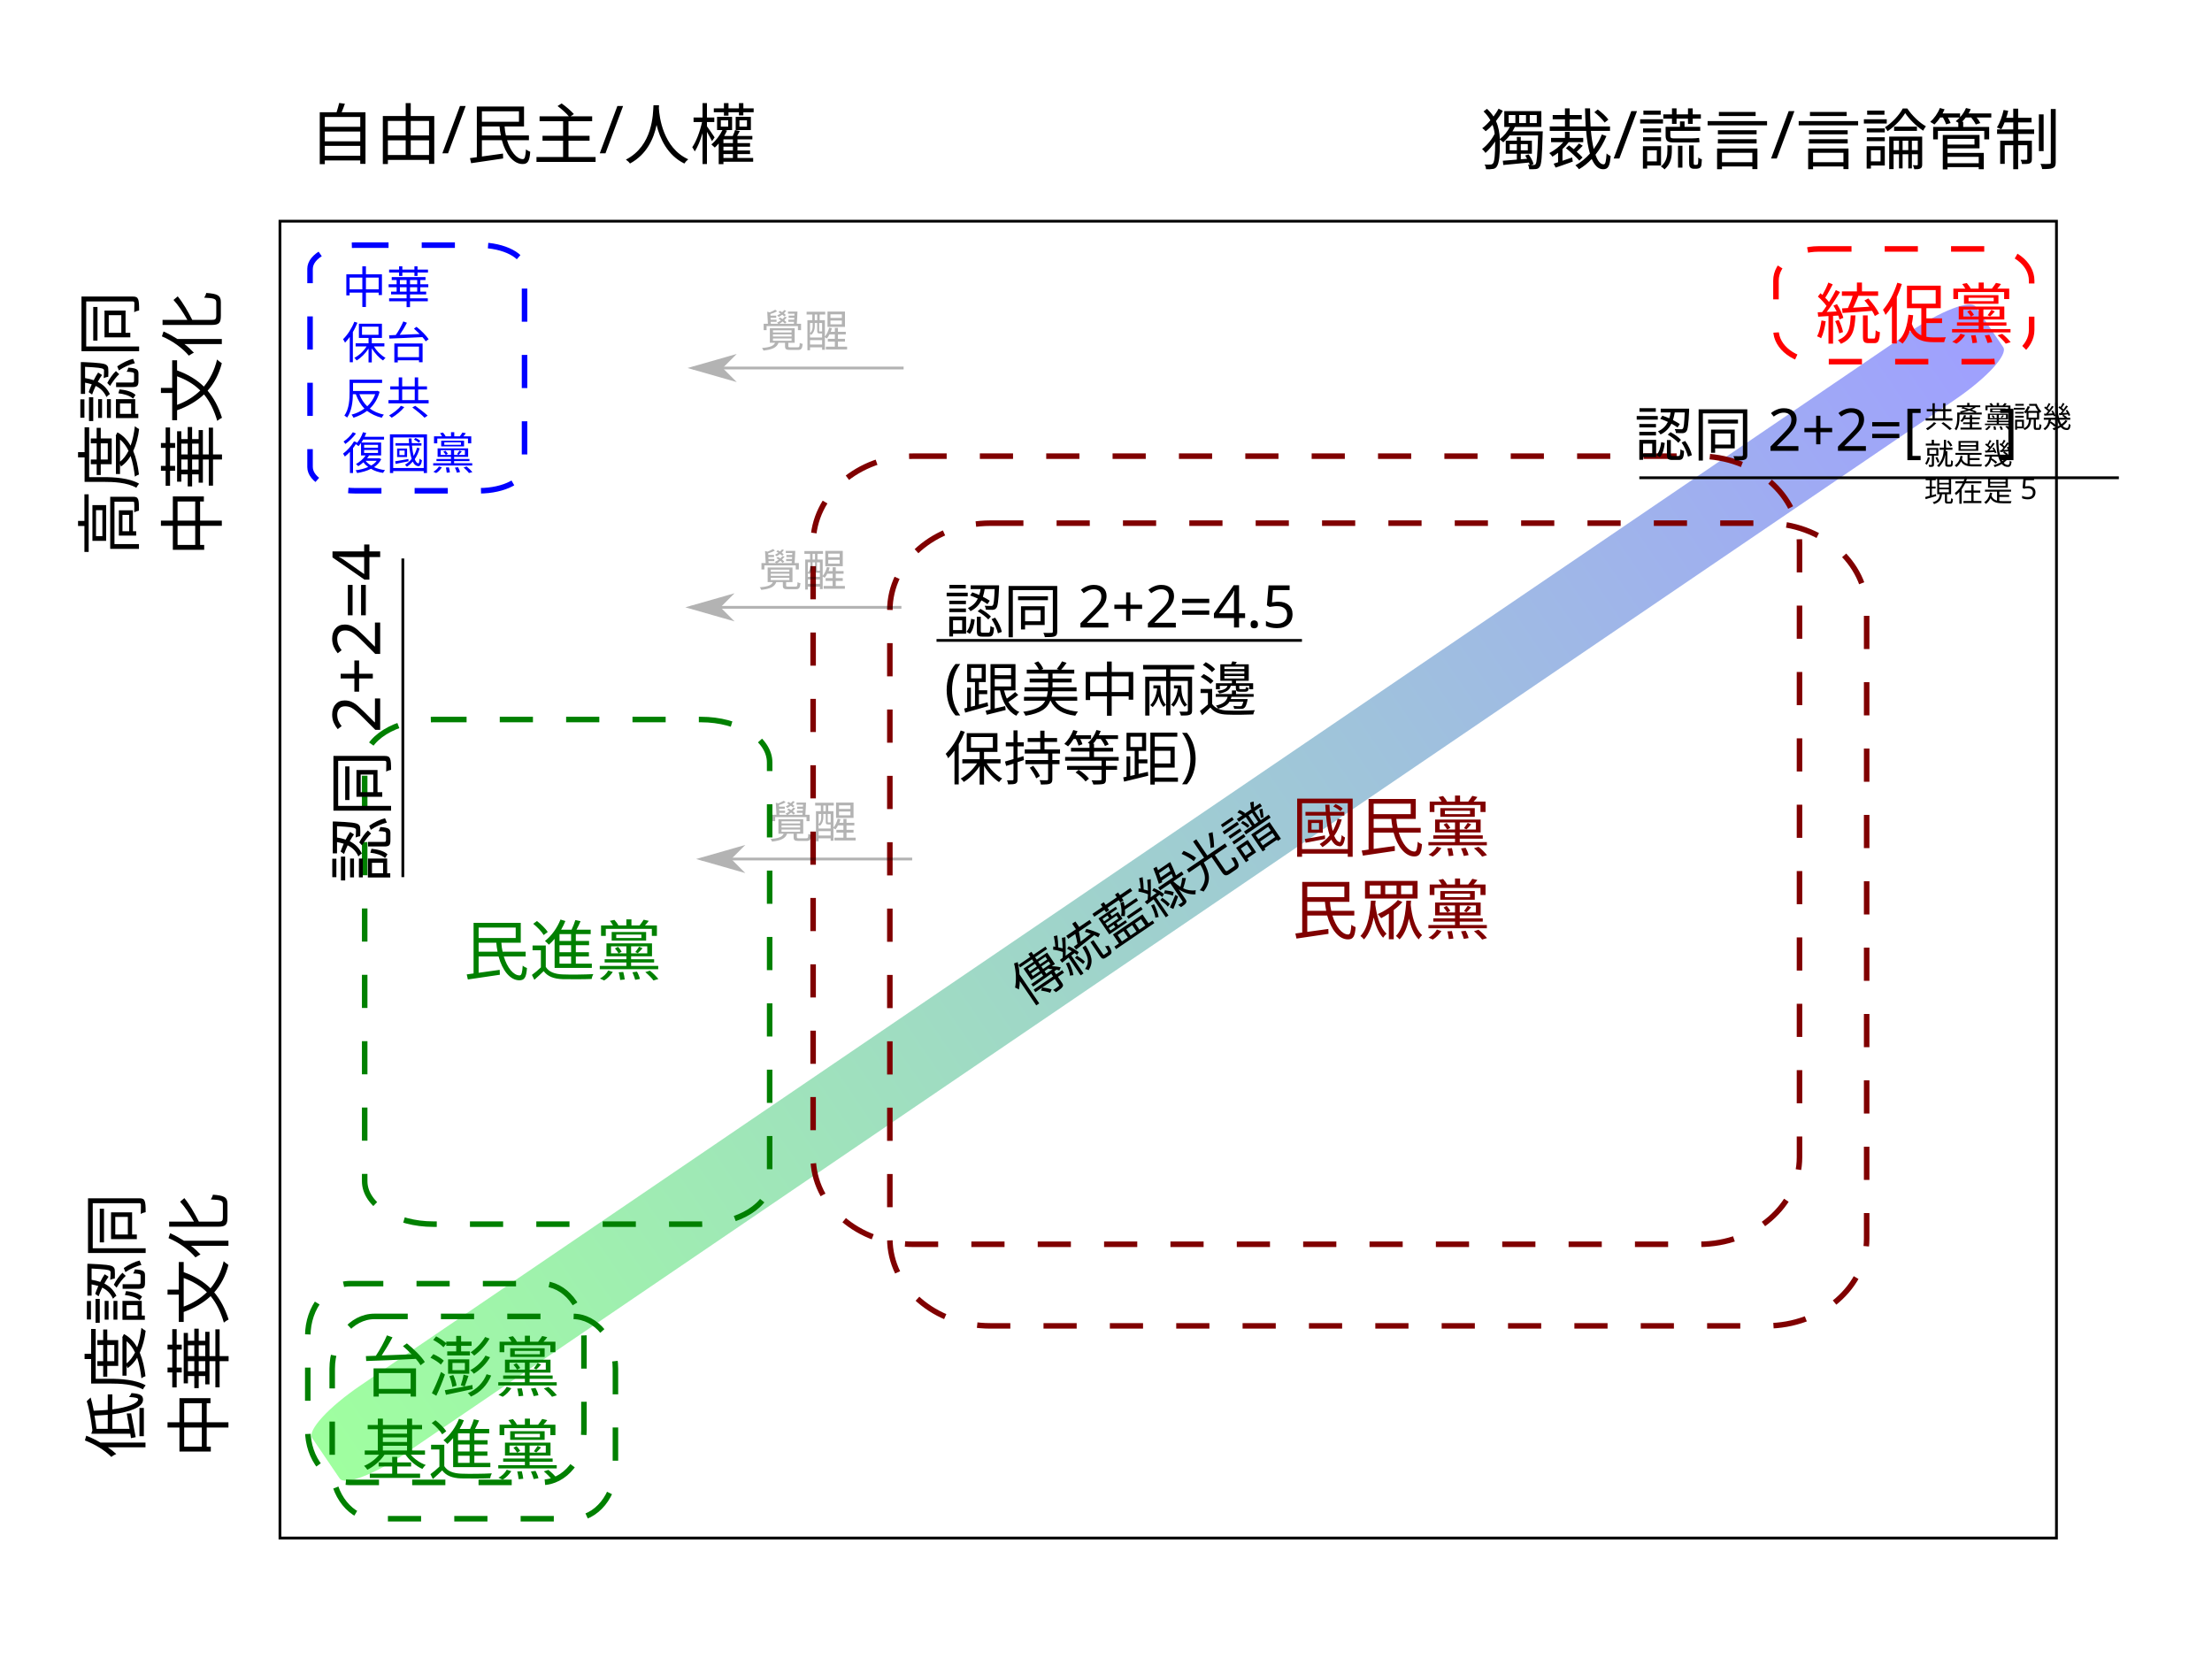
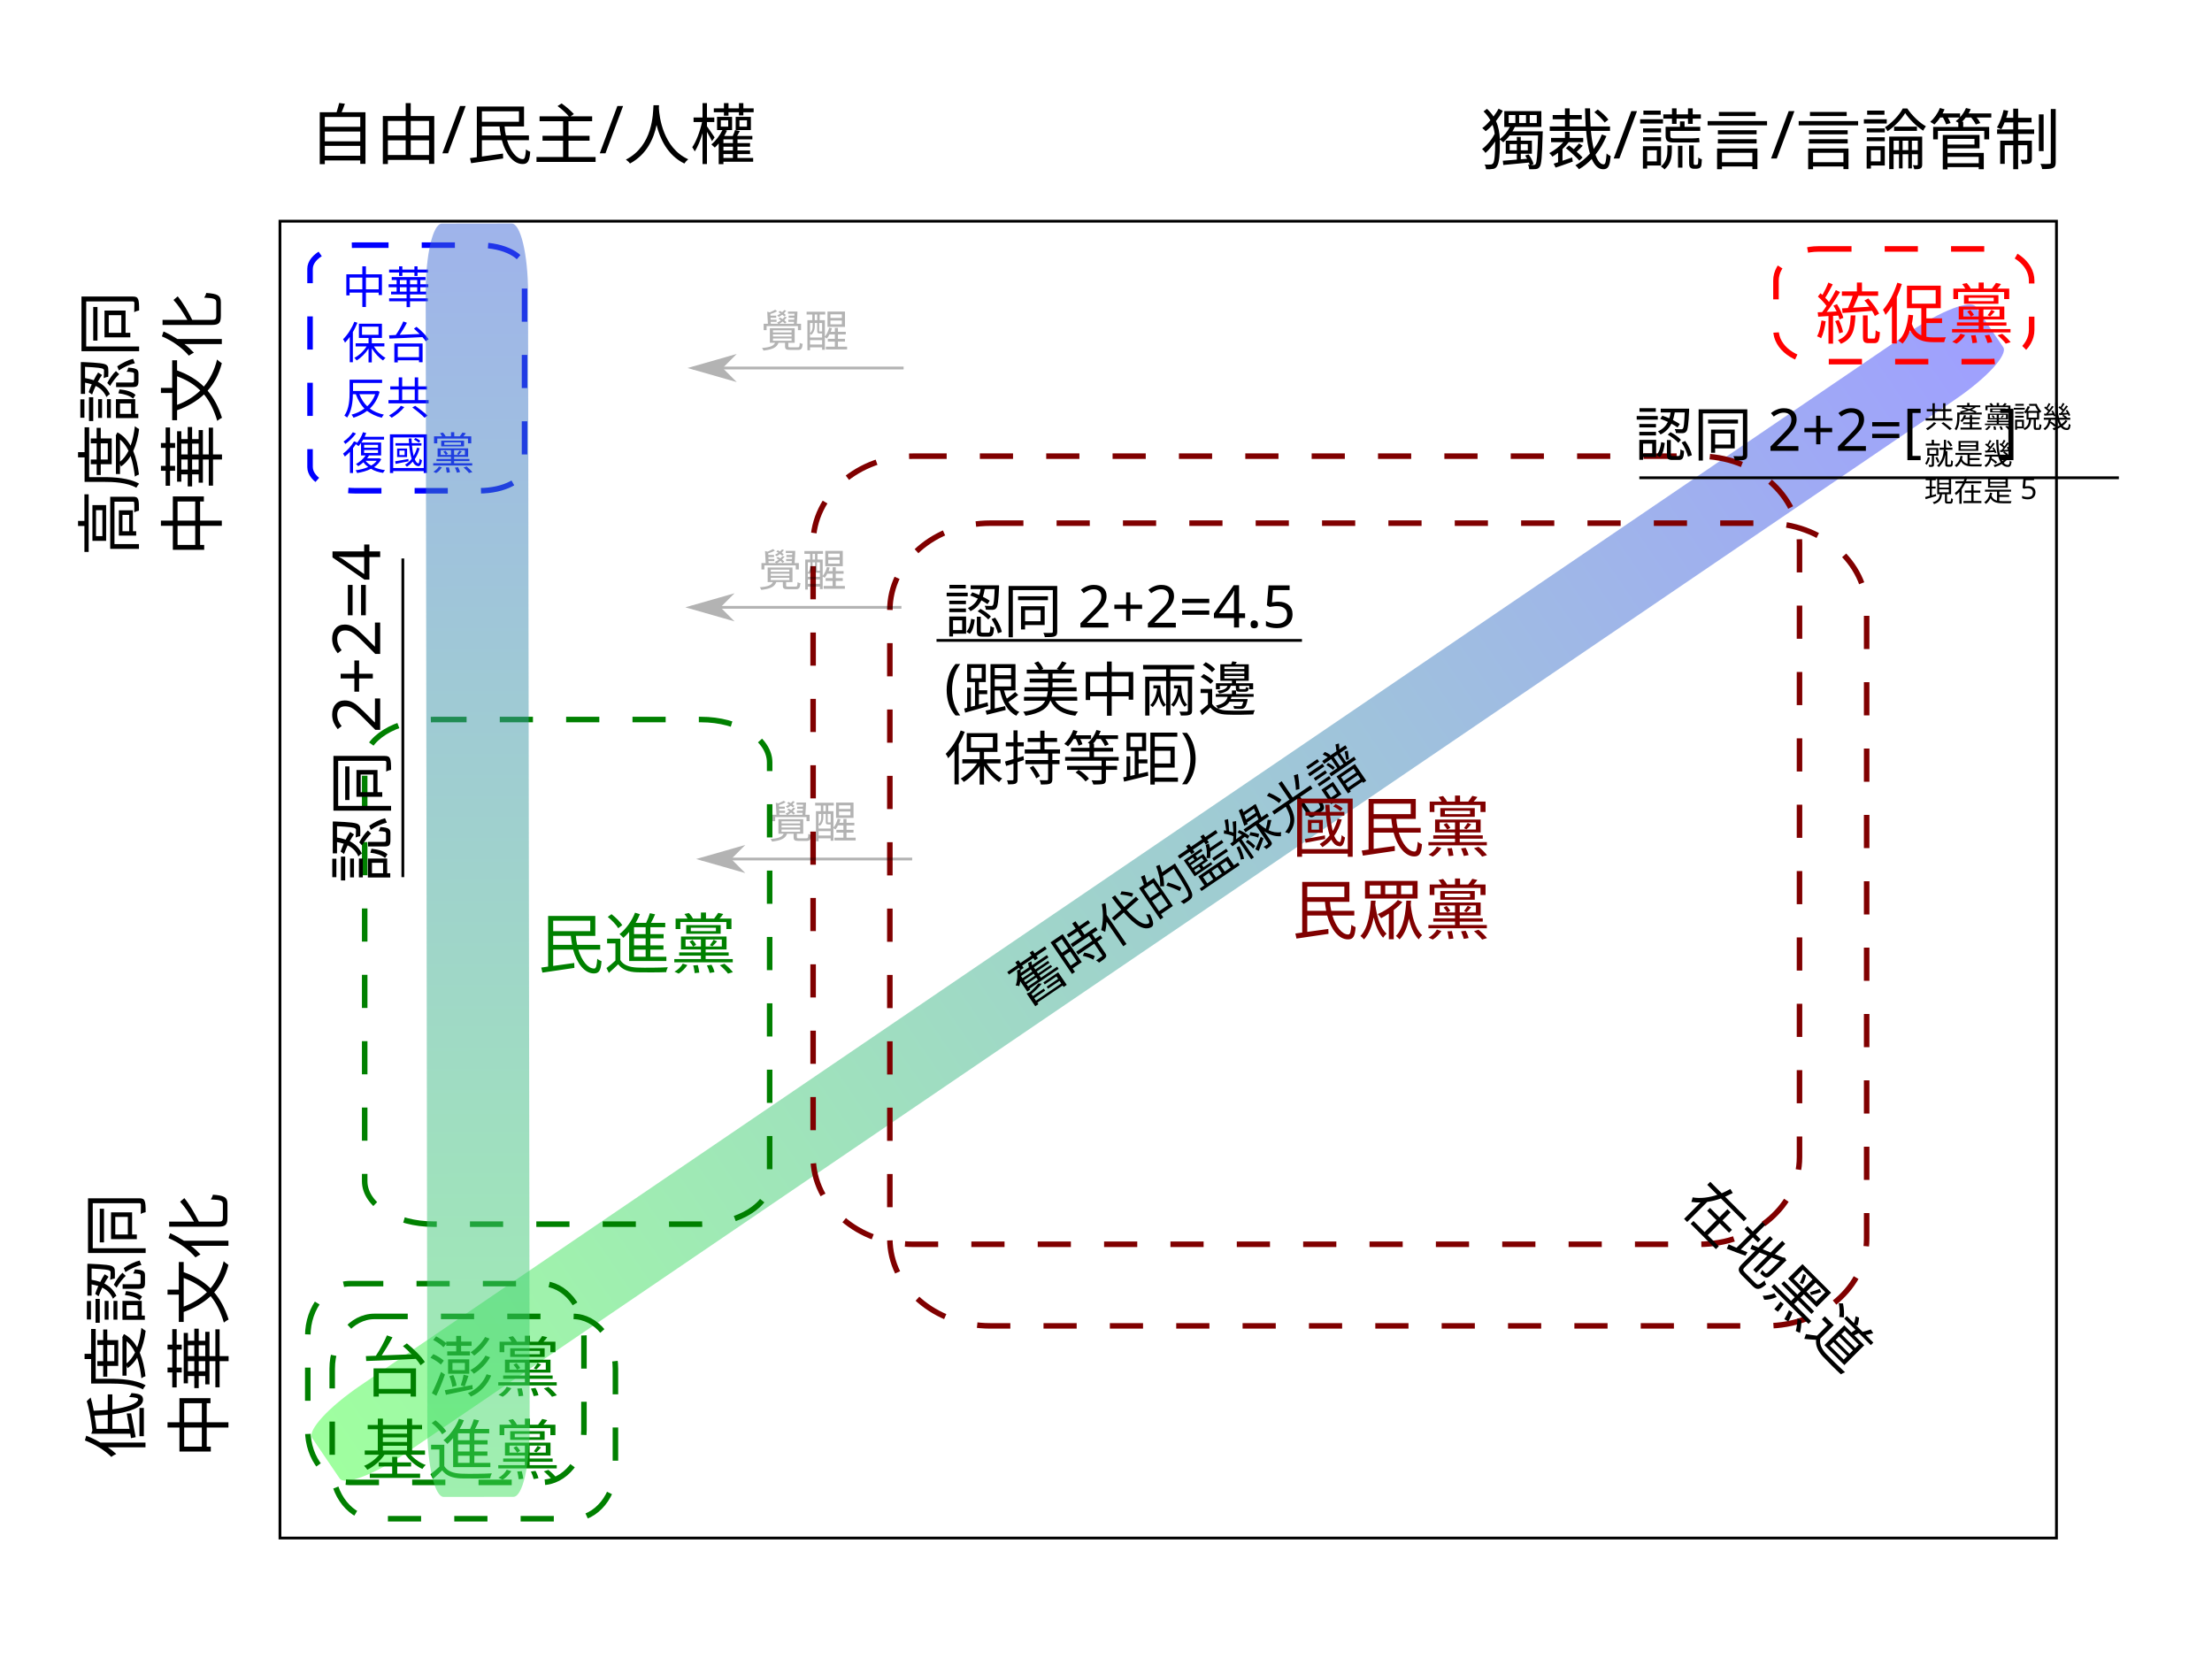
<svg xmlns="http://www.w3.org/2000/svg" xmlns:xlink="http://www.w3.org/1999/xlink" width="800" height="600" viewBox="0 0 211.667 158.75" version="1.1" id="svg8">
  <defs id="defs2">
    <marker style="overflow:visible;" id="marker1215" refX="0.0" refY="0.0" orient="auto">
      <path transform="scale(0.8) rotate(180) translate(12.5,0)" style="fill-rule:evenodd;stroke:#000000;stroke-width:1pt;stroke-opacity:1;fill:#000000;fill-opacity:1" d="M 0.0,0.0 L 5.0,-5.0 L -12.5,0.0 L 5.0,5.0 L 0.0,0.0 z " id="path917" />
    </marker>
    <marker style="overflow:visible" id="Arrow1Lstart" refX="0.0" refY="0.0" orient="auto">
      <path transform="scale(0.8) translate(12.5,0)" style="fill-rule:evenodd;stroke:#000000;stroke-width:1pt;stroke-opacity:1;fill:#000000;fill-opacity:1" d="M 0.0,0.0 L 5.0,-5.0 L -12.5,0.0 L 5.0,5.0 L 0.0,0.0 z " id="path914" />
    </marker>
    <marker orient="auto" refY="0.0" refX="0.0" id="Arrow1Lend" style="overflow:visible;">
      <path id="path4587" d="M 0.0,0.0 L 5.0,-5.0 L -12.5,0.0 L 5.0,5.0 L 0.0,0.0 z " style="fill-rule:evenodd;stroke:#ff0000;stroke-width:1pt;stroke-opacity:1;fill:#ff0000;fill-opacity:1" transform="scale(0.8) rotate(180) translate(12.5,0)" />
    </marker>
    <linearGradient id="linearGradient4662">
      <stop style="stop-color:#40ff40;stop-opacity:0.502" offset="0" id="stop4658" />
      <stop style="stop-color:#4040ff;stop-opacity:0.502" offset="1" id="stop4660" />
    </linearGradient>
    <linearGradient xlink:href="#linearGradient4662" id="linearGradient4664" x1="36.711" y1="276.495" x2="200.091" y2="276.495" gradientUnits="userSpaceOnUse" gradientTransform="matrix(1.17828,0,0,1.17828,-19.51672,-49.30965)" />
    <marker orient="auto" refY="0" refX="0" id="Arrow1Lend-6" style="overflow:visible">
      <path id="path4587-2" d="M 0,0 5,-5 -12.5,0 5,5 Z" style="fill:#ff0000;fill-opacity:1;fill-rule:evenodd;stroke:#ff0000;stroke-width:1pt;stroke-opacity:1" transform="matrix(-0.8,0,0,-0.8,-10,0)" />
    </marker>
    <marker orient="auto" refY="0" refX="0" id="Arrow1Lend-6-7" style="overflow:visible">
      <path id="path4587-2-2" d="M 0,0 5,-5 -12.5,0 5,5 Z" style="fill:#ff0000;fill-opacity:1;fill-rule:evenodd;stroke:#ff0000;stroke-width:1pt;stroke-opacity:1" transform="matrix(-0.8,0,0,-0.8,-10,0)" />
    </marker>
+     <linearGradient xlink:href="#linearGradient4662" id="linearGradient970" gradientUnits="userSpaceOnUse" gradientTransform="matrix(1.17828,0,0,1.17828,-19.51672,-49.30965)" x1="36.711" y1="276.495" x2="200.091" y2="276.495" />
  </defs>
  <g id="layer1" transform="translate(0,-138.25)">
    <g id="g4711" transform="rotate(-34.21668,29.58831,265.0382)">
      <rect rx="6.625" ry="1.559" y="272.582" x="23.739" height="7.794" width="192.508" id="rect4643" style="fill:url(#linearGradient4664);fill-opacity:1;stroke:none;stroke-width:0.312;stroke-miterlimit:4;stroke-dasharray:1.873, 1.873;stroke-dashoffset:0;stroke-opacity:1" />
      <text id="text4706" y="278.479" x="103.518" style="font-style:normal;font-variant:normal;font-weight:normal;font-stretch:normal;font-size:4.939px;line-height:1.25;font-family:'AR PL UKai TW';-inkscape-font-specification:'AR PL UKai TW';letter-spacing:0px;word-spacing:0px;fill:#000000;fill-opacity:1;stroke:none;stroke-width:0.265" xml:space="preserve">
-         <tspan style="font-size:4.939px;stroke-width:0.265" y="278.479" x="103.518" id="tspan4704">傳統藍綠光譜</tspan>
+         <tspan style="font-size:4.939px;stroke-width:0.265" y="278.479" x="103.518" id="tspan4704">舊時代的藍綠光譜</tspan>
      </text>
    </g>
    <rect id="rect3699" width="169.995" height="126.008" x="26.789" y="159.417" style="fill:none;stroke:#000000;stroke-width:0.265;stroke-opacity:1" />
    <text xml:space="preserve" style="font-style:normal;font-variant:normal;font-weight:normal;font-stretch:normal;font-size:6.35px;line-height:1.25;font-family:'AR PL UKai TW';-inkscape-font-specification:'AR PL UKai TW';letter-spacing:0px;word-spacing:0px;fill:#000000;fill-opacity:1;stroke:none;stroke-width:0.265" x="29.566" y="153.448" id="text4508">
      <tspan id="tspan4506" x="29.566" y="153.448" style="font-style:normal;font-variant:normal;font-weight:normal;font-stretch:normal;font-family:'AR PL UKai TW';-inkscape-font-specification:'AR PL UKai TW';stroke-width:0.265">自由/民主/人權</tspan>
    </text>
    <text xml:space="preserve" style="font-style:normal;font-variant:normal;font-weight:normal;font-stretch:normal;font-size:6.35px;line-height:1.25;font-family:'AR PL UKai TW';-inkscape-font-specification:'AR PL UKai TW';letter-spacing:0px;word-spacing:0px;fill:#000000;fill-opacity:1;stroke:none;stroke-width:0.265" x="141.647" y="153.943" id="text4524">
      <tspan id="tspan4522" x="141.647" y="153.943" style="stroke-width:0.265">獨裁/謊言/言論管制</tspan>
    </text>
    <text xml:space="preserve" style="font-style:normal;font-variant:normal;font-weight:normal;font-stretch:normal;font-size:6.35px;line-height:1.25;font-family:'AR PL UKai TW';-inkscape-font-specification:'AR PL UKai TW, Normal';font-variant-ligatures:normal;font-variant-caps:normal;font-variant-numeric:normal;font-feature-settings:normal;text-align:start;letter-spacing:0px;word-spacing:0px;writing-mode:lr-tb;text-anchor:start;fill:#000000;fill-opacity:1;stroke:none;stroke-width:0.265" x="-191.473" y="12.793" id="text4528" transform="rotate(-90)">
      <tspan id="tspan4526" x="-191.473" y="12.793" style="font-style:normal;font-variant:normal;font-weight:normal;font-stretch:normal;font-size:6.35px;font-family:'AR PL UKai TW';-inkscape-font-specification:'AR PL UKai TW, Normal';font-variant-ligatures:normal;font-variant-caps:normal;font-variant-numeric:normal;font-feature-settings:normal;text-align:start;writing-mode:lr-tb;text-anchor:start;stroke-width:0.265">高度認同</tspan>
      <tspan x="-191.473" y="20.73" style="font-style:normal;font-variant:normal;font-weight:normal;font-stretch:normal;font-size:6.35px;font-family:'AR PL UKai TW';-inkscape-font-specification:'AR PL UKai TW, Normal';font-variant-ligatures:normal;font-variant-caps:normal;font-variant-numeric:normal;font-feature-settings:normal;text-align:start;writing-mode:lr-tb;text-anchor:start;stroke-width:0.265" id="tspan4530">中華文化</tspan>
    </text>
    <text xml:space="preserve" style="font-style:normal;font-variant:normal;font-weight:normal;font-stretch:normal;font-size:6.35px;line-height:1.25;font-family:'AR PL UKai TW';-inkscape-font-specification:'AR PL UKai TW, Normal';font-variant-ligatures:normal;font-variant-caps:normal;font-variant-numeric:normal;font-feature-settings:normal;text-align:start;letter-spacing:0px;word-spacing:0px;writing-mode:lr-tb;text-anchor:start;fill:#000000;fill-opacity:1;stroke:none;stroke-width:0.265" x="-277.759" y="13.419" id="text4534" transform="rotate(-90)">
      <tspan id="tspan4532" x="-277.759" y="13.419" style="font-style:normal;font-variant:normal;font-weight:normal;font-stretch:normal;font-size:6.35px;font-family:'AR PL UKai TW';-inkscape-font-specification:'AR PL UKai TW, Normal';font-variant-ligatures:normal;font-variant-caps:normal;font-variant-numeric:normal;font-feature-settings:normal;text-align:start;writing-mode:lr-tb;text-anchor:start;stroke-width:0.265">低度認同</tspan>
      <tspan x="-277.759" y="21.357" style="font-style:normal;font-variant:normal;font-weight:normal;font-stretch:normal;font-size:6.35px;font-family:'AR PL UKai TW';-inkscape-font-specification:'AR PL UKai TW, Normal';font-variant-ligatures:normal;font-variant-caps:normal;font-variant-numeric:normal;font-feature-settings:normal;text-align:start;writing-mode:lr-tb;text-anchor:start;stroke-width:0.265" id="tspan4536">中華文化</tspan>
    </text>
-     <text xml:space="preserve" style="font-style:normal;font-variant:normal;font-weight:normal;font-stretch:normal;font-size:6.35px;line-height:1.25;font-family:'AR PL UKai TW';-inkscape-font-specification:'AR PL UKai TW';letter-spacing:0px;word-spacing:0px;fill:#008000;fill-opacity:1;stroke:none;stroke-width:0.265" x="44.316" y="231.557" id="text4544">
-       <tspan x="44.316" y="231.557" style="fill:#008000;fill-opacity:1;stroke-width:0.265" id="tspan4548">民進黨</tspan>
+     <text xml:space="preserve" style="font-style:normal;font-variant:normal;font-weight:normal;font-stretch:normal;font-size:6.35px;line-height:1.25;font-family:'AR PL UKai TW';-inkscape-font-specification:'AR PL UKai TW';letter-spacing:0px;word-spacing:0px;fill:#008000;fill-opacity:1;stroke:none;stroke-width:0.265" x="51.45" y="230.897" id="text4544">
+       <tspan x="51.45" y="230.897" style="fill:#008000;fill-opacity:1;stroke-width:0.265" id="tspan4548">民進黨</tspan>
    </text>
    <text xml:space="preserve" style="font-style:normal;font-variant:normal;font-weight:normal;font-stretch:normal;font-size:4.233px;line-height:1.25;font-family:'AR PL UKai TW';-inkscape-font-specification:'AR PL UKai TW';letter-spacing:0px;word-spacing:0px;fill:#0000ff;fill-opacity:1;stroke:none;stroke-width:0.265;" x="32.736" y="167.296" id="text4570">
      <tspan id="tspan4568" x="32.736" y="167.296" style="font-size:4.233px;stroke-width:0.265;fill:#0000ff;">中華</tspan>
      <tspan x="32.736" y="172.587" style="font-size:4.233px;stroke-width:0.265;fill:#0000ff;" id="tspan1043">保台</tspan>
      <tspan x="32.736" y="177.879" style="font-size:4.233px;stroke-width:0.265;fill:#0000ff;" id="tspan1045">反共</tspan>
      <tspan x="32.736" y="183.171" style="font-size:4.233px;stroke-width:0.265;fill:#0000ff;" id="tspan1047">復國黨</tspan>
    </text>
    <rect style="fill:none;stroke:#800000;stroke-width:0.529;stroke-miterlimit:4;stroke-dasharray:3.175, 3.175;stroke-dashoffset:0;stroke-opacity:1" id="rect4572" width="94.388" height="75.417" x="77.807" y="181.899" ry="8.345" rx="9.606" />
    <rect style="fill:none;stroke:#008000;stroke-width:0.529;stroke-miterlimit:4;stroke-dasharray:3.175, 3.175;stroke-dashoffset:0;stroke-opacity:1" id="rect4572-4" width="38.751" height="48.286" x="34.897" y="207.102" ry="4.11" rx="6.576" />
    <text xml:space="preserve" style="font-style:normal;font-variant:normal;font-weight:normal;font-stretch:normal;font-size:6.35px;line-height:1.25;font-family:'AR PL UKai TW';-inkscape-font-specification:'AR PL UKai TW';letter-spacing:0px;word-spacing:0px;fill:#800000;fill-opacity:1;stroke:none;stroke-width:0.265" x="123.611" y="219.705" id="text4570-9">
      <tspan id="tspan4568-3" x="123.611" y="219.705" style="fill:#800000;fill-opacity:1;stroke-width:0.265">國民黨</tspan>
      <tspan x="123.611" y="227.642" style="fill:#800000;fill-opacity:1;stroke-width:0.265" id="tspan969">民眾黨</tspan>
    </text>
    <rect style="fill:none;stroke:#008000;stroke-width:0.529;stroke-miterlimit:4;stroke-dasharray:3.175, 3.175;stroke-dashoffset:0;stroke-opacity:1" id="rect4572-4-3" width="26.427" height="19.019" x="29.451" y="261.082" ry="5.008" rx="4.054" />
    <text xml:space="preserve" style="font-style:normal;font-variant:normal;font-weight:normal;font-stretch:normal;font-size:6.35px;line-height:1.25;font-family:'AR PL UKai TW';-inkscape-font-specification:'AR PL UKai TW';letter-spacing:0px;word-spacing:0px;fill:#008000;fill-opacity:1;stroke:none;stroke-width:0.265" x="34.604" y="271.392" id="text4544-6">
      <tspan x="34.604" y="271.392" style="fill:#008000;fill-opacity:1;stroke-width:0.265" id="tspan4548-7">台澎黨</tspan>
      <tspan x="34.604" y="279.33" style="fill:#008000;fill-opacity:1;stroke-width:0.265" id="tspan910">基進黨</tspan>
    </text>
    <text xml:space="preserve" style="font-style:normal;font-variant:normal;font-weight:normal;font-stretch:normal;font-size:6.35px;line-height:1.25;font-family:'AR PL UKai TW';-inkscape-font-specification:'AR PL UKai TW';letter-spacing:0px;word-spacing:0px;fill:#ff0000;fill-opacity:1;stroke:none;stroke-width:0.265" x="173.719" y="170.62" id="text4544-62">
      <tspan x="173.719" y="170.62" style="fill:#ff0000;fill-opacity:1;stroke-width:0.265" id="tspan4548-9">統促黨</tspan>
    </text>
    <rect style="fill:none;stroke:#0000ff;stroke-width:0.529;stroke-miterlimit:4;stroke-dasharray:3.175, 3.175;stroke-dashoffset:0;stroke-opacity:1" id="rect4572-1" width="20.526" height="23.504" x="29.668" y="161.708" ry="2.274" rx="4.337" />
    <rect style="fill:none;stroke:#ff0000;stroke-width:0.529;stroke-miterlimit:4;stroke-dasharray:3.175, 3.175;stroke-dashoffset:0;stroke-opacity:1" id="rect4572-4-3-2" width="24.467" height="10.787" x="169.943" y="162.071" ry="3.033" rx="4.054" />
    <text xml:space="preserve" style="font-size:5.644px;line-height:1.25;font-family:'AR PL UKai TW';-inkscape-font-specification:'AR PL UKai TW';letter-spacing:0px;stroke-width:0.265" x="14.257" y="238.599" id="text1071">
      <tspan id="tspan1069" x="14.257" y="238.599" style="stroke-width:0.265" />
    </text>
    <text xml:space="preserve" style="font-style:normal;font-variant:normal;font-weight:normal;font-stretch:normal;font-size:6.35px;line-height:1.25;font-family:'AR PL UKai TW';-inkscape-font-specification:'AR PL UKai TW, Normal';font-variant-ligatures:normal;font-variant-caps:normal;font-variant-numeric:normal;font-feature-settings:normal;text-align:start;letter-spacing:0px;word-spacing:0px;writing-mode:lr-tb;text-anchor:start;fill:#000000;fill-opacity:1;stroke:none;stroke-width:0.265" x="-222.734" y="36.906" id="text4528-7" transform="rotate(-90)">
      <tspan x="-222.734" y="36.906" style="font-style:normal;font-variant:normal;font-weight:normal;font-stretch:normal;font-size:6.35px;font-family:'AR PL UKai TW';-inkscape-font-specification:'AR PL UKai TW, Normal';font-variant-ligatures:normal;font-variant-caps:normal;font-variant-numeric:normal;font-feature-settings:normal;text-align:start;writing-mode:lr-tb;text-anchor:start;stroke-width:0.265" id="tspan4530-9">認同 2+2=4</tspan>
    </text>
    <text xml:space="preserve" style="font-size:5.644px;line-height:1.25;font-family:'AR PL UKai TW';-inkscape-font-specification:'AR PL UKai TW';letter-spacing:0px;stroke-width:0.265" x="156.4" y="181.857" id="text1117">
      <tspan id="tspan1115" x="156.4" y="181.857" style="stroke-width:0.265">認同 2+2=[     ]</tspan>
    </text>
    <text xml:space="preserve" style="font-size:2.822px;line-height:1.25;font-family:'AR PL UKai TW';-inkscape-font-specification:'AR PL UKai TW';letter-spacing:0px;stroke-width:0.265" x="184.125" y="179.181" id="text1121">
      <tspan x="184.125" y="179.181" style="font-size:2.822px;stroke-width:0.265" id="tspan1125">共產黨說幾</tspan>
      <tspan x="184.125" y="182.709" style="font-size:2.822px;stroke-width:0.265" id="tspan1123">就是幾</tspan>
      <tspan x="184.125" y="186.236" style="font-size:2.822px;stroke-width:0.265" id="tspan1129">現在是 5</tspan>
    </text>
    <text xml:space="preserve" style="font-size:5.644px;line-height:1.25;font-family:'AR PL UKai TW';-inkscape-font-specification:'AR PL UKai TW';letter-spacing:0px;stroke-width:0.265" x="90.367" y="198.762" id="text1133">
      <tspan id="tspan1131" x="90.367" y="198.762" style="stroke-width:0.265">認同 2+2=4.5</tspan>
      <tspan x="90.367" y="205.818" style="stroke-width:0.265" id="tspan1135">(跟美中兩邊</tspan>
      <tspan x="90.367" y="212.873" style="stroke-width:0.265" id="tspan67">保持等距)</tspan>
    </text>
    <path style="fill:none;stroke:#000000;stroke-width:0.265px;stroke-linecap:butt;stroke-linejoin:miter;stroke-opacity:1" d="M 38.548,222.185 V 191.691" id="path905" />
    <path style="fill:none;stroke:#000000;stroke-width:0.265px;stroke-linecap:butt;stroke-linejoin:miter;stroke-opacity:1" d="m 89.616,199.53 34.969,0" id="path907" />
    <path style="fill:none;stroke:#000000;stroke-width:0.265px;stroke-linecap:butt;stroke-linejoin:miter;stroke-opacity:1" d="m 156.868,183.967 45.886,0" id="path909" />
    <rect style="fill:none;stroke:#800000;stroke-width:0.529;stroke-miterlimit:4;stroke-dasharray:3.175, 3.175;stroke-dashoffset:0;stroke-opacity:1" id="rect4572-3" width="93.471" height="76.812" x="85.15" y="188.311" ry="8.345" rx="9.606" />
    <rect style="fill:none;stroke:#008000;stroke-width:0.529;stroke-miterlimit:4;stroke-dasharray:3.175, 3.175;stroke-dashoffset:0;stroke-opacity:1" id="rect4572-4-3-3" width="27.102" height="19.36" x="31.788" y="264.218" ry="5.008" rx="4.054" />
    <g id="g1572">
      <path style="opacity:0.3;fill:none;stroke:#000000;stroke-width:0.265;stroke-linecap:butt;stroke-linejoin:miter;stroke-miterlimit:4;stroke-dasharray:none;stroke-opacity:1;marker-end:url(#marker1215)" d="m 86.467,173.465 -20.162,0" id="path71" />
      <text xml:space="preserve" style="font-size:5.644px;line-height:1.25;font-family:'AR PL UKai TW';-inkscape-font-specification:'AR PL UKai TW';letter-spacing:0px;opacity:0.3;stroke-width:0.265" x="72.747" y="171.454" id="text1549">
        <tspan id="tspan1547" x="72.747" y="171.454" style="font-size:4.233px;stroke-width:0.265">覺醒</tspan>
      </text>
    </g>
    <use x="0" y="0" xlink:href="#g1572" id="use1592" transform="translate(0.8194054,46.98422)" width="100%" height="100%" />
    <use x="0" y="0" xlink:href="#g1572" id="use1600" transform="translate(-0.2105729,22.89988)" width="100%" height="100%" />
+     <g id="g4711-7" transform="rotate(-90.08218,52.33026,283.2126)">
+       <rect rx="6.625" ry="1.559" y="271.785" x="54.065" height="9.794" width="121.845" id="rect4643-5" style="fill:url(#linearGradient970);fill-opacity:1;stroke:none;stroke-width:0.312;stroke-miterlimit:4;stroke-dasharray:1.873, 1.873;stroke-dashoffset:0;stroke-opacity:1" />
+       <text id="text4706-3" y="-146.321" x="276.864" style="font-style:normal;font-variant:normal;font-weight:normal;font-stretch:normal;font-size:4.939px;line-height:1.25;font-family:'AR PL UKai TW';-inkscape-font-specification:'AR PL UKai TW';letter-spacing:0px;word-spacing:0px;writing-mode:tb-rl;fill:#000000;fill-opacity:1;stroke:none;stroke-width:0.265" xml:space="preserve" transform="rotate(90)">
+         <tspan style="font-size:4.939px;writing-mode:tb-rl;stroke-width:0.265" y="276.864" x="-146.321" id="tspan4704-5">二十一世紀真實的藍綠光譜</tspan>
+       </text>
+     </g>
+     <text xml:space="preserve" style="font-size:5.644px;line-height:1.25;font-family:'AR PL UKai TW';-inkscape-font-specification:'AR PL UKai TW';letter-spacing:0px;stroke-width:0.265" x="293.085" y="65.859" id="text978" transform="rotate(45)">
+       <tspan id="tspan976" x="293.085" y="65.859" style="stroke-width:0.265">在地黑道</tspan>
+     </text>
  </g>
</svg>
